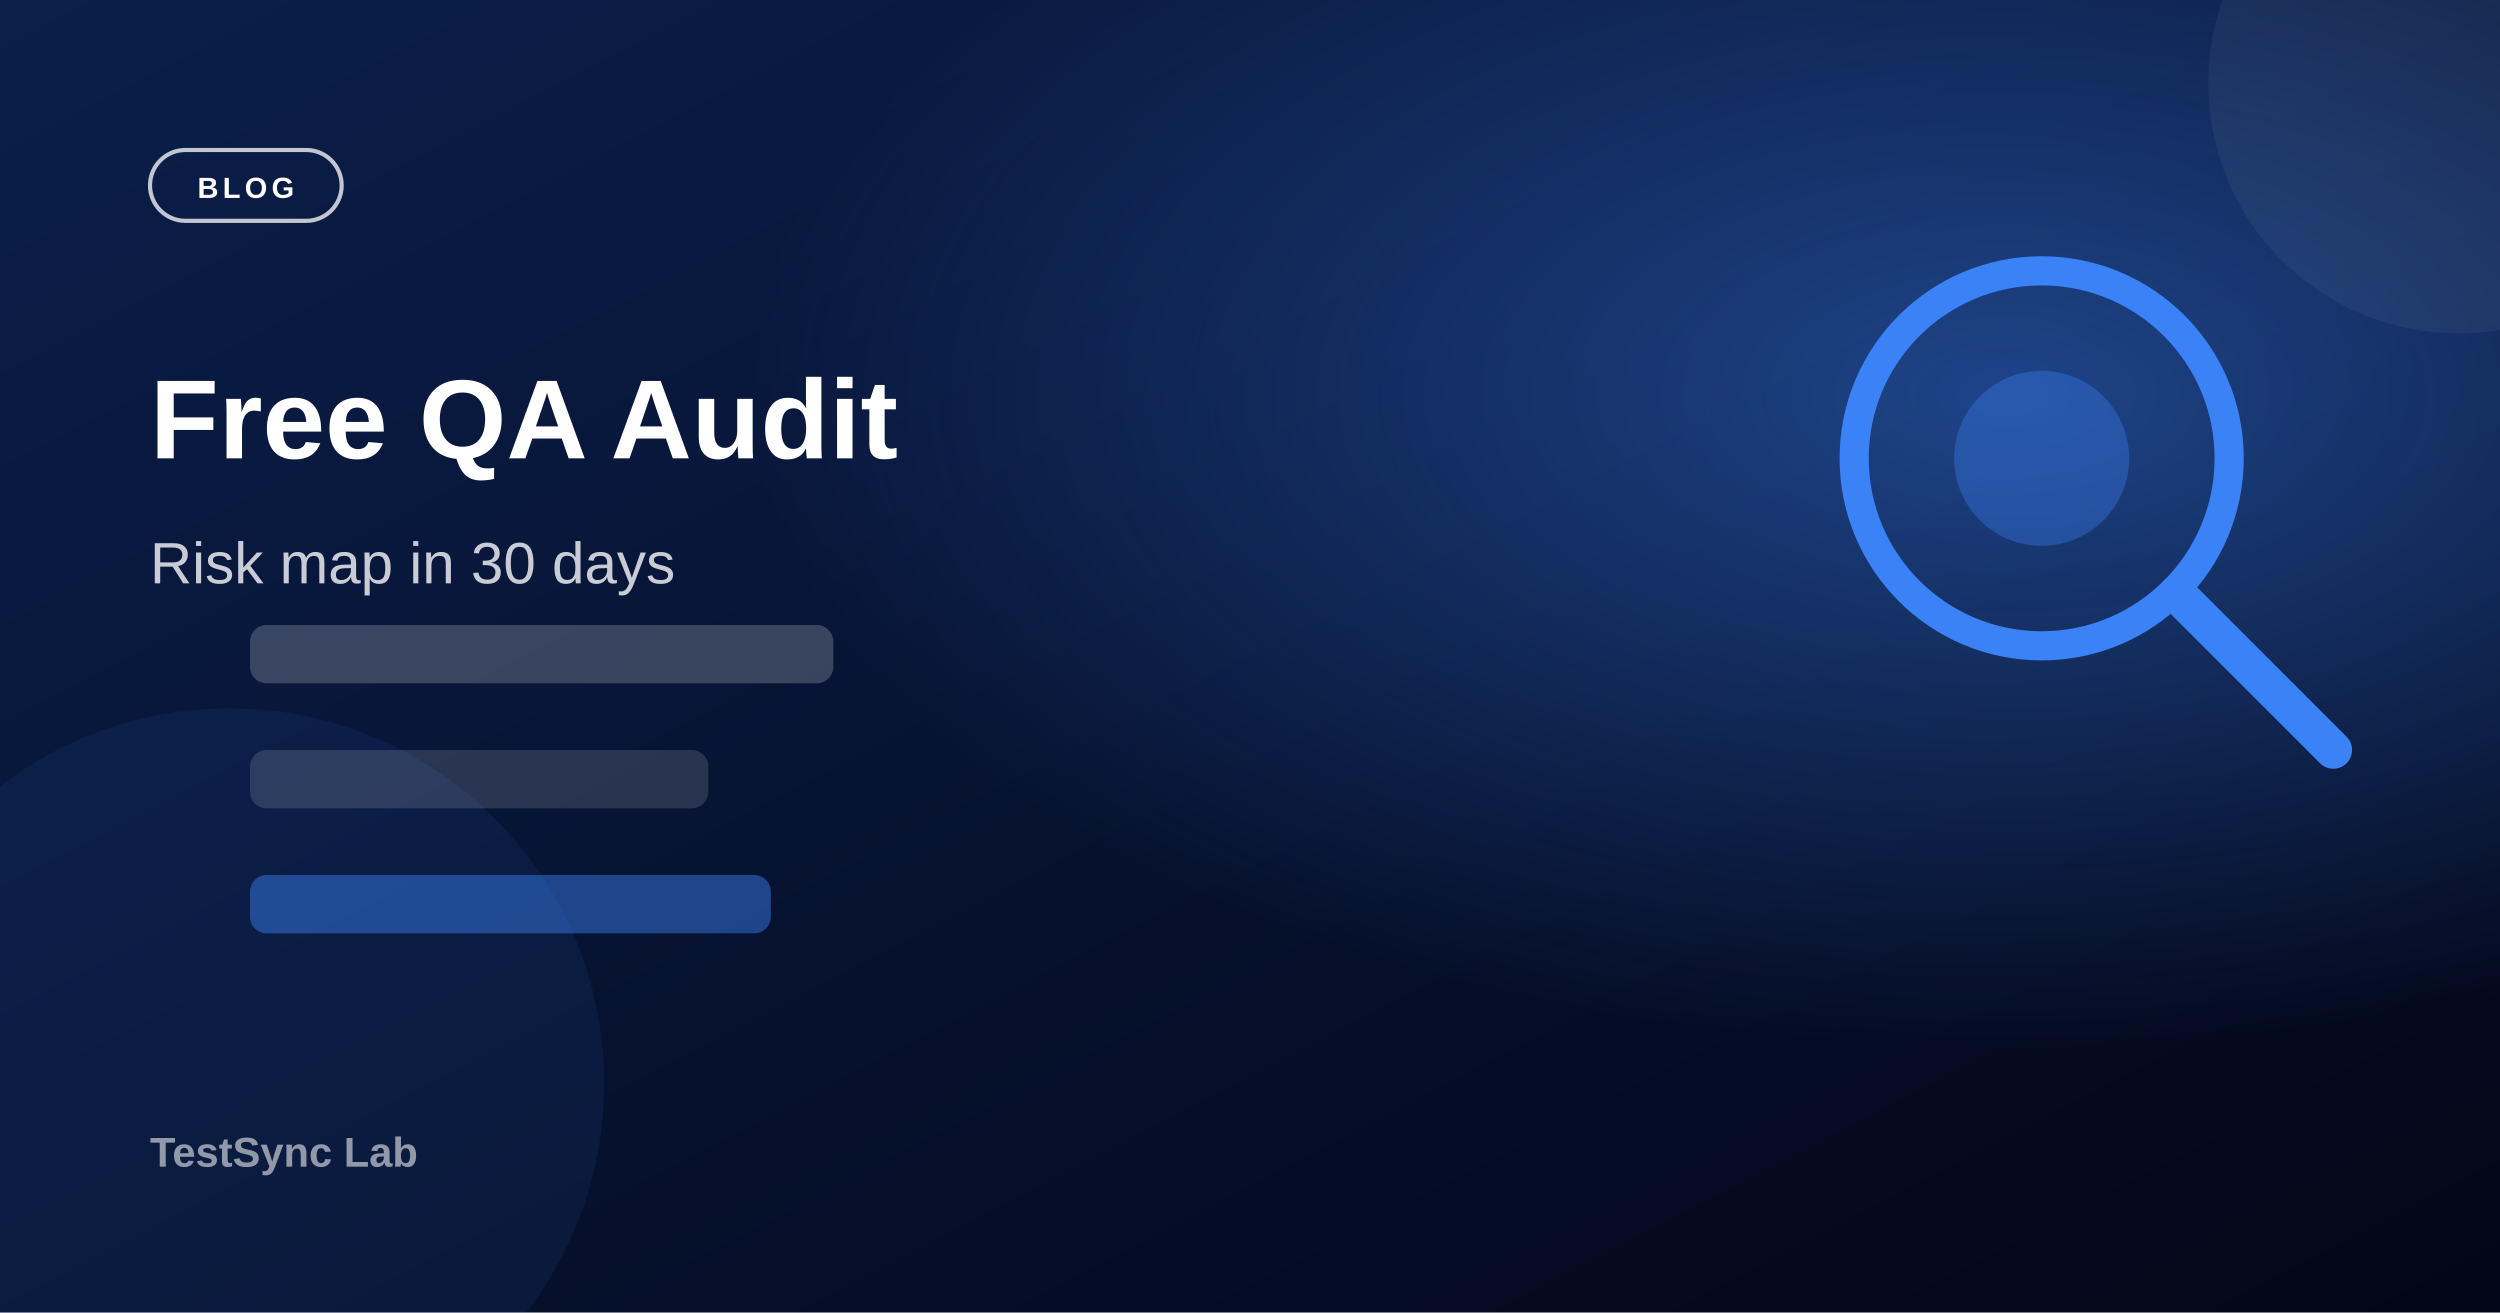
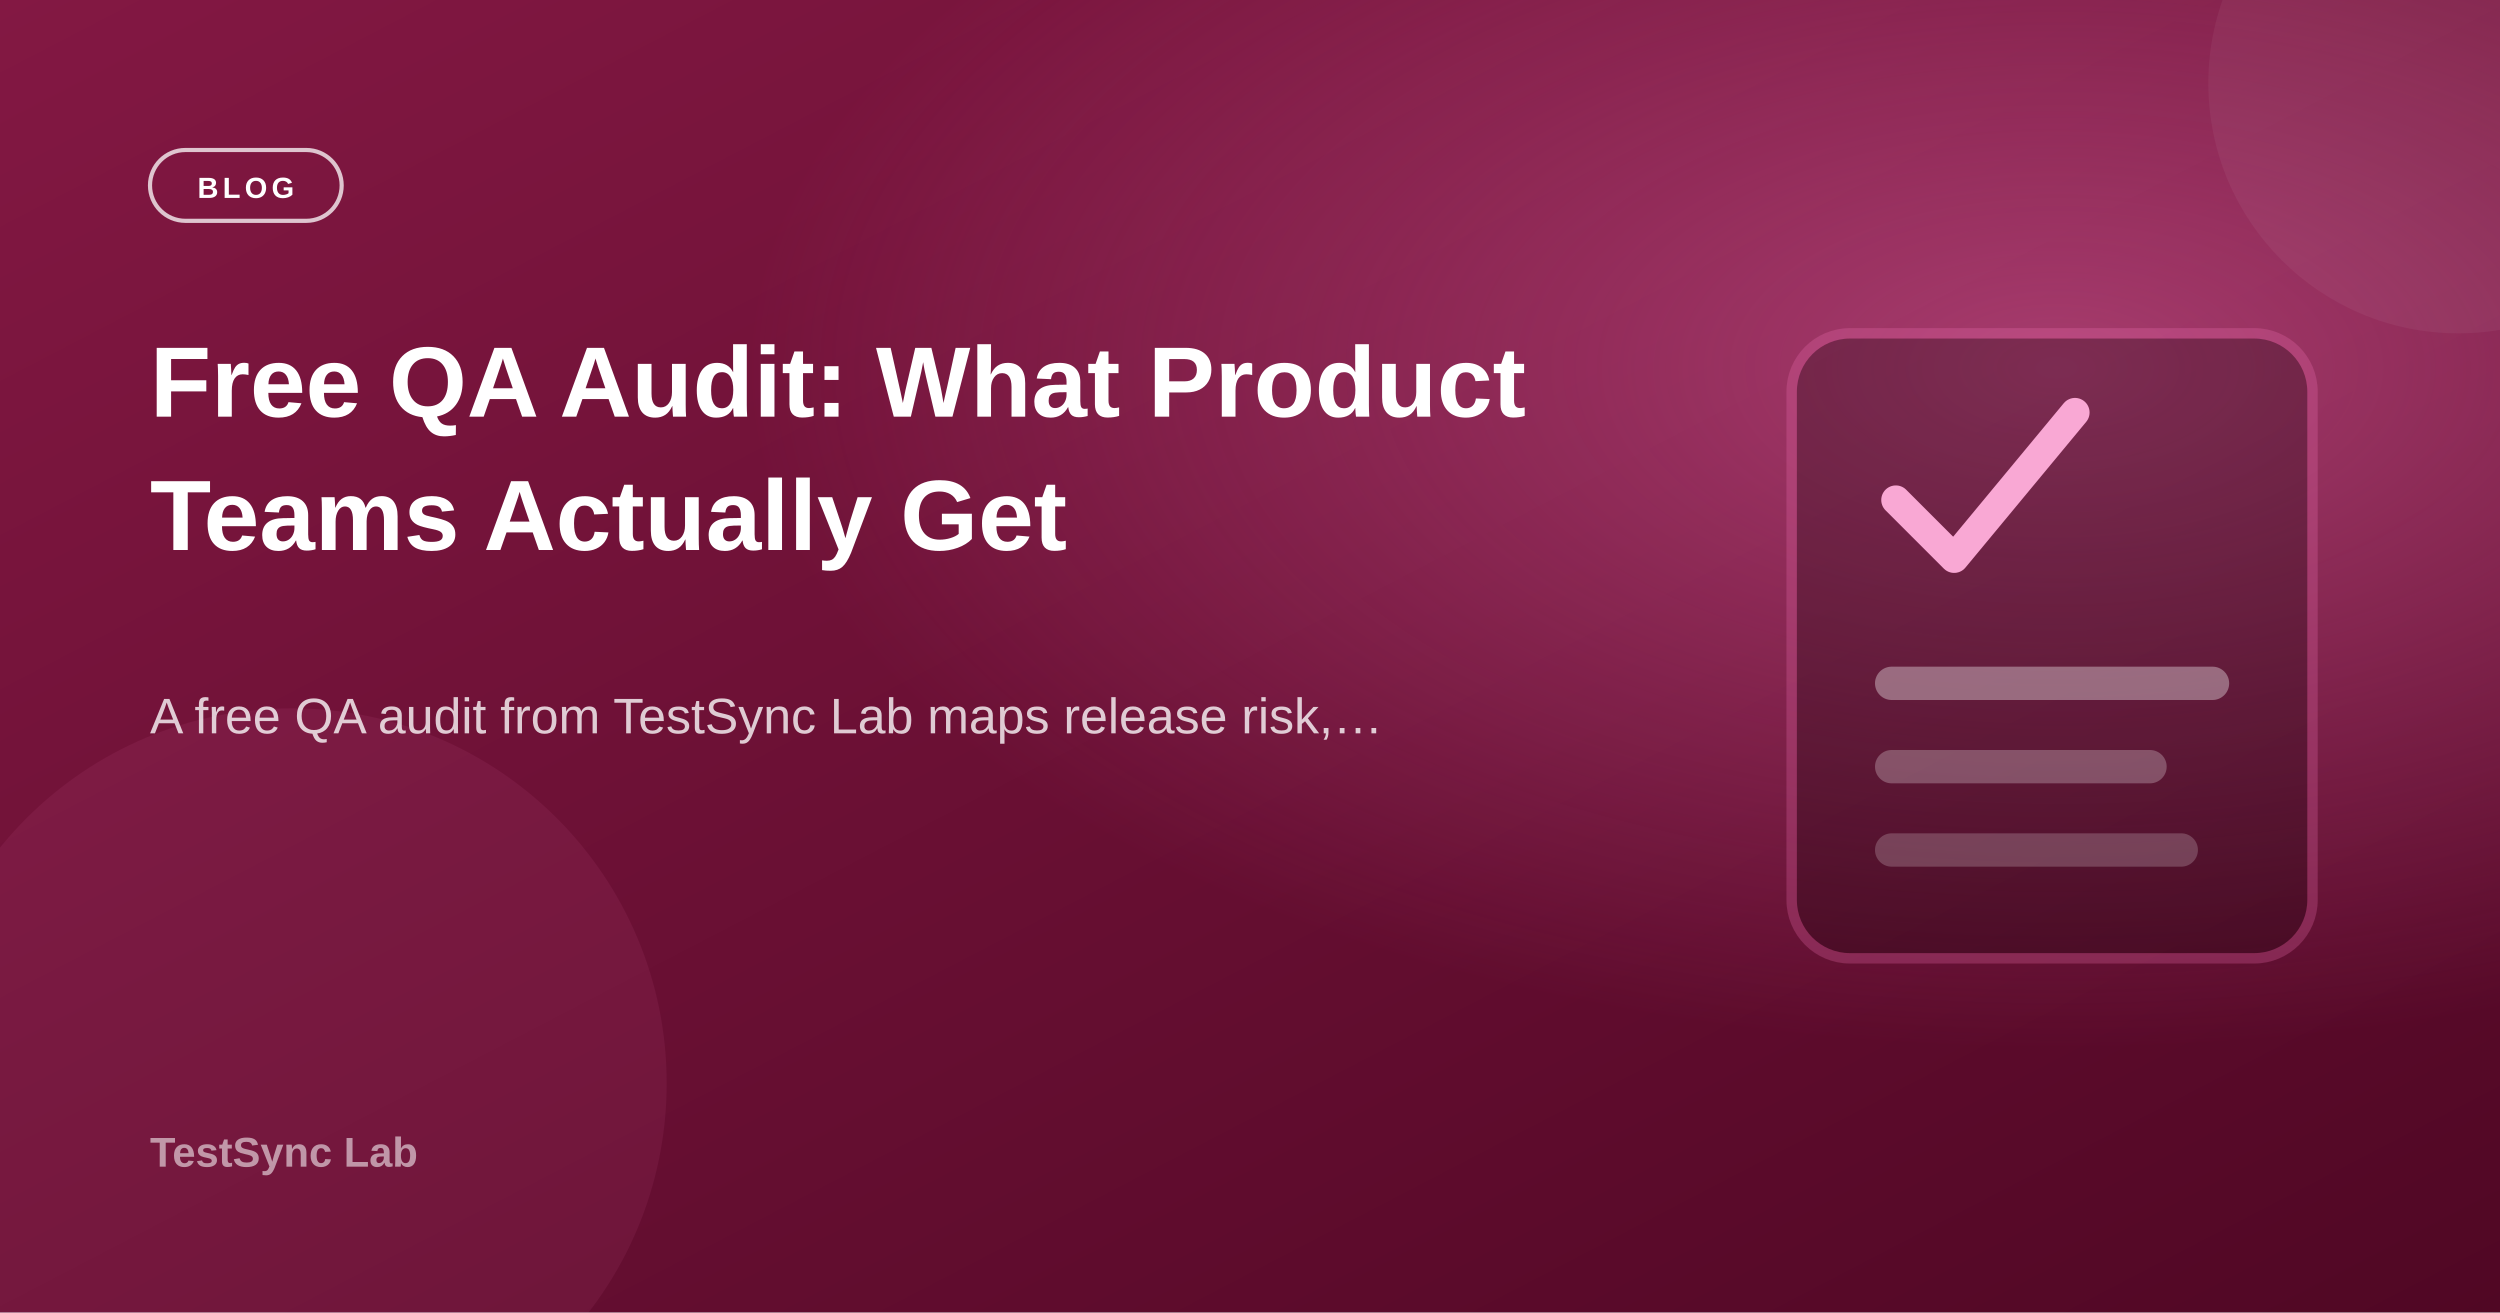
- <svg xmlns="http://www.w3.org/2000/svg" width="1200" height="630" viewBox="0 0 1200 630" role="img" aria-label="Free QA Audit">
+ <svg xmlns="http://www.w3.org/2000/svg" width="1200" height="630" viewBox="0 0 1200 630" role="img" aria-label="Free QA Audit: What Product Teams Actually Get">
  <defs>
    <linearGradient id="g" x1="0" y1="0" x2="1" y2="1">
-       <stop offset="0%" stop-color="#0B1F4B" />
-       <stop offset="100%" stop-color="#020617" />
+       <stop offset="0%" stop-color="#831843" />
+       <stop offset="100%" stop-color="#500724" />
    </linearGradient>
-     <radialGradient id="glow" cx="80%" cy="30%" r="50%">
-       <stop offset="0%" stop-color="#3B82F6" stop-opacity="0.45" />
-       <stop offset="100%" stop-color="#3B82F6" stop-opacity="0" />
+     <radialGradient id="glow" cx="82%" cy="28%" r="52%">
+       <stop offset="0%" stop-color="#F472B6" stop-opacity="0.45" />
+       <stop offset="100%" stop-color="#F472B6" stop-opacity="0" />
    </radialGradient>
  </defs>
  <rect width="1200" height="630" fill="url(#g)" />
  <rect width="1200" height="630" fill="url(#glow)" />
-   <circle cx="110" cy="520" r="180" fill="#3B82F6" opacity="0.08" />
+   <circle cx="140" cy="520" r="180" fill="#F472B6" opacity="0.08" />
  <circle cx="1180" cy="40" r="120" fill="#fff" opacity="0.05" />
  <rect x="72" y="72" width="92" height="34" rx="17" fill="none" stroke="#fff" stroke-width="2" opacity="0.75" />
  <text x="118" y="95" text-anchor="middle" fill="#fff" font-family="Arial, Helvetica, sans-serif" font-size="14" font-weight="700" letter-spacing="2">BLOG</text>
-   <text x="72" y="220" fill="#fff" font-family="Arial, Helvetica, sans-serif" font-size="54" font-weight="800">Free QA Audit</text>
-   <text x="72" y="280" fill="#fff" font-family="Arial, Helvetica, sans-serif" font-size="28" font-weight="500" opacity="0.78">Risk map in 30 days</text>
+   <text x="72" y="200" fill="#fff" font-family="Arial, Helvetica, sans-serif" font-size="48" font-weight="800">Free QA Audit: What Product</text>
+   <text x="72" y="264" fill="#fff" font-family="Arial, Helvetica, sans-serif" font-size="48" font-weight="800">Teams Actually Get</text>
+   <text x="72" y="352" fill="#fff" font-family="Arial, Helvetica, sans-serif" font-size="24" font-weight="500" opacity="0.78">A free QA audit from TestSync Lab maps release risk,…</text>
  <text x="72" y="560" fill="#fff" font-family="Arial, Helvetica, sans-serif" font-size="20" font-weight="600" opacity="0.55">TestSync Lab</text>
-   <circle cx="980" cy="220" r="90" fill="none" stroke="#3B82F6" stroke-width="14" />
-   <circle cx="980" cy="220" r="42" fill="#3B82F6" opacity="0.35" />
-   <path d="M1045 285 L1120 360" stroke="#3B82F6" stroke-width="18" stroke-linecap="round" />
-   <rect x="120" y="300" width="280" height="28" rx="8" fill="#fff" opacity="0.2" />
-   <rect x="120" y="360" width="220" height="28" rx="8" fill="#fff" opacity="0.14" />
-   <rect x="120" y="420" width="250" height="28" rx="8" fill="#3B82F6" opacity="0.45" />
+   <rect x="860" y="160" width="250" height="300" rx="28" fill="#000" opacity="0.25" stroke="#F472B6" stroke-width="5" />
+   <path d="M910 240 l28 28 58-70" fill="none" stroke="#F9A8D4" stroke-width="14" stroke-linecap="round" stroke-linejoin="round" />
+   <rect x="900" y="320" width="170" height="16" rx="8" fill="#fff" opacity="0.35" />
+   <rect x="900" y="360" width="140" height="16" rx="8" fill="#fff" opacity="0.25" />
+   <rect x="900" y="400" width="155" height="16" rx="8" fill="#fff" opacity="0.2" />
</svg>
